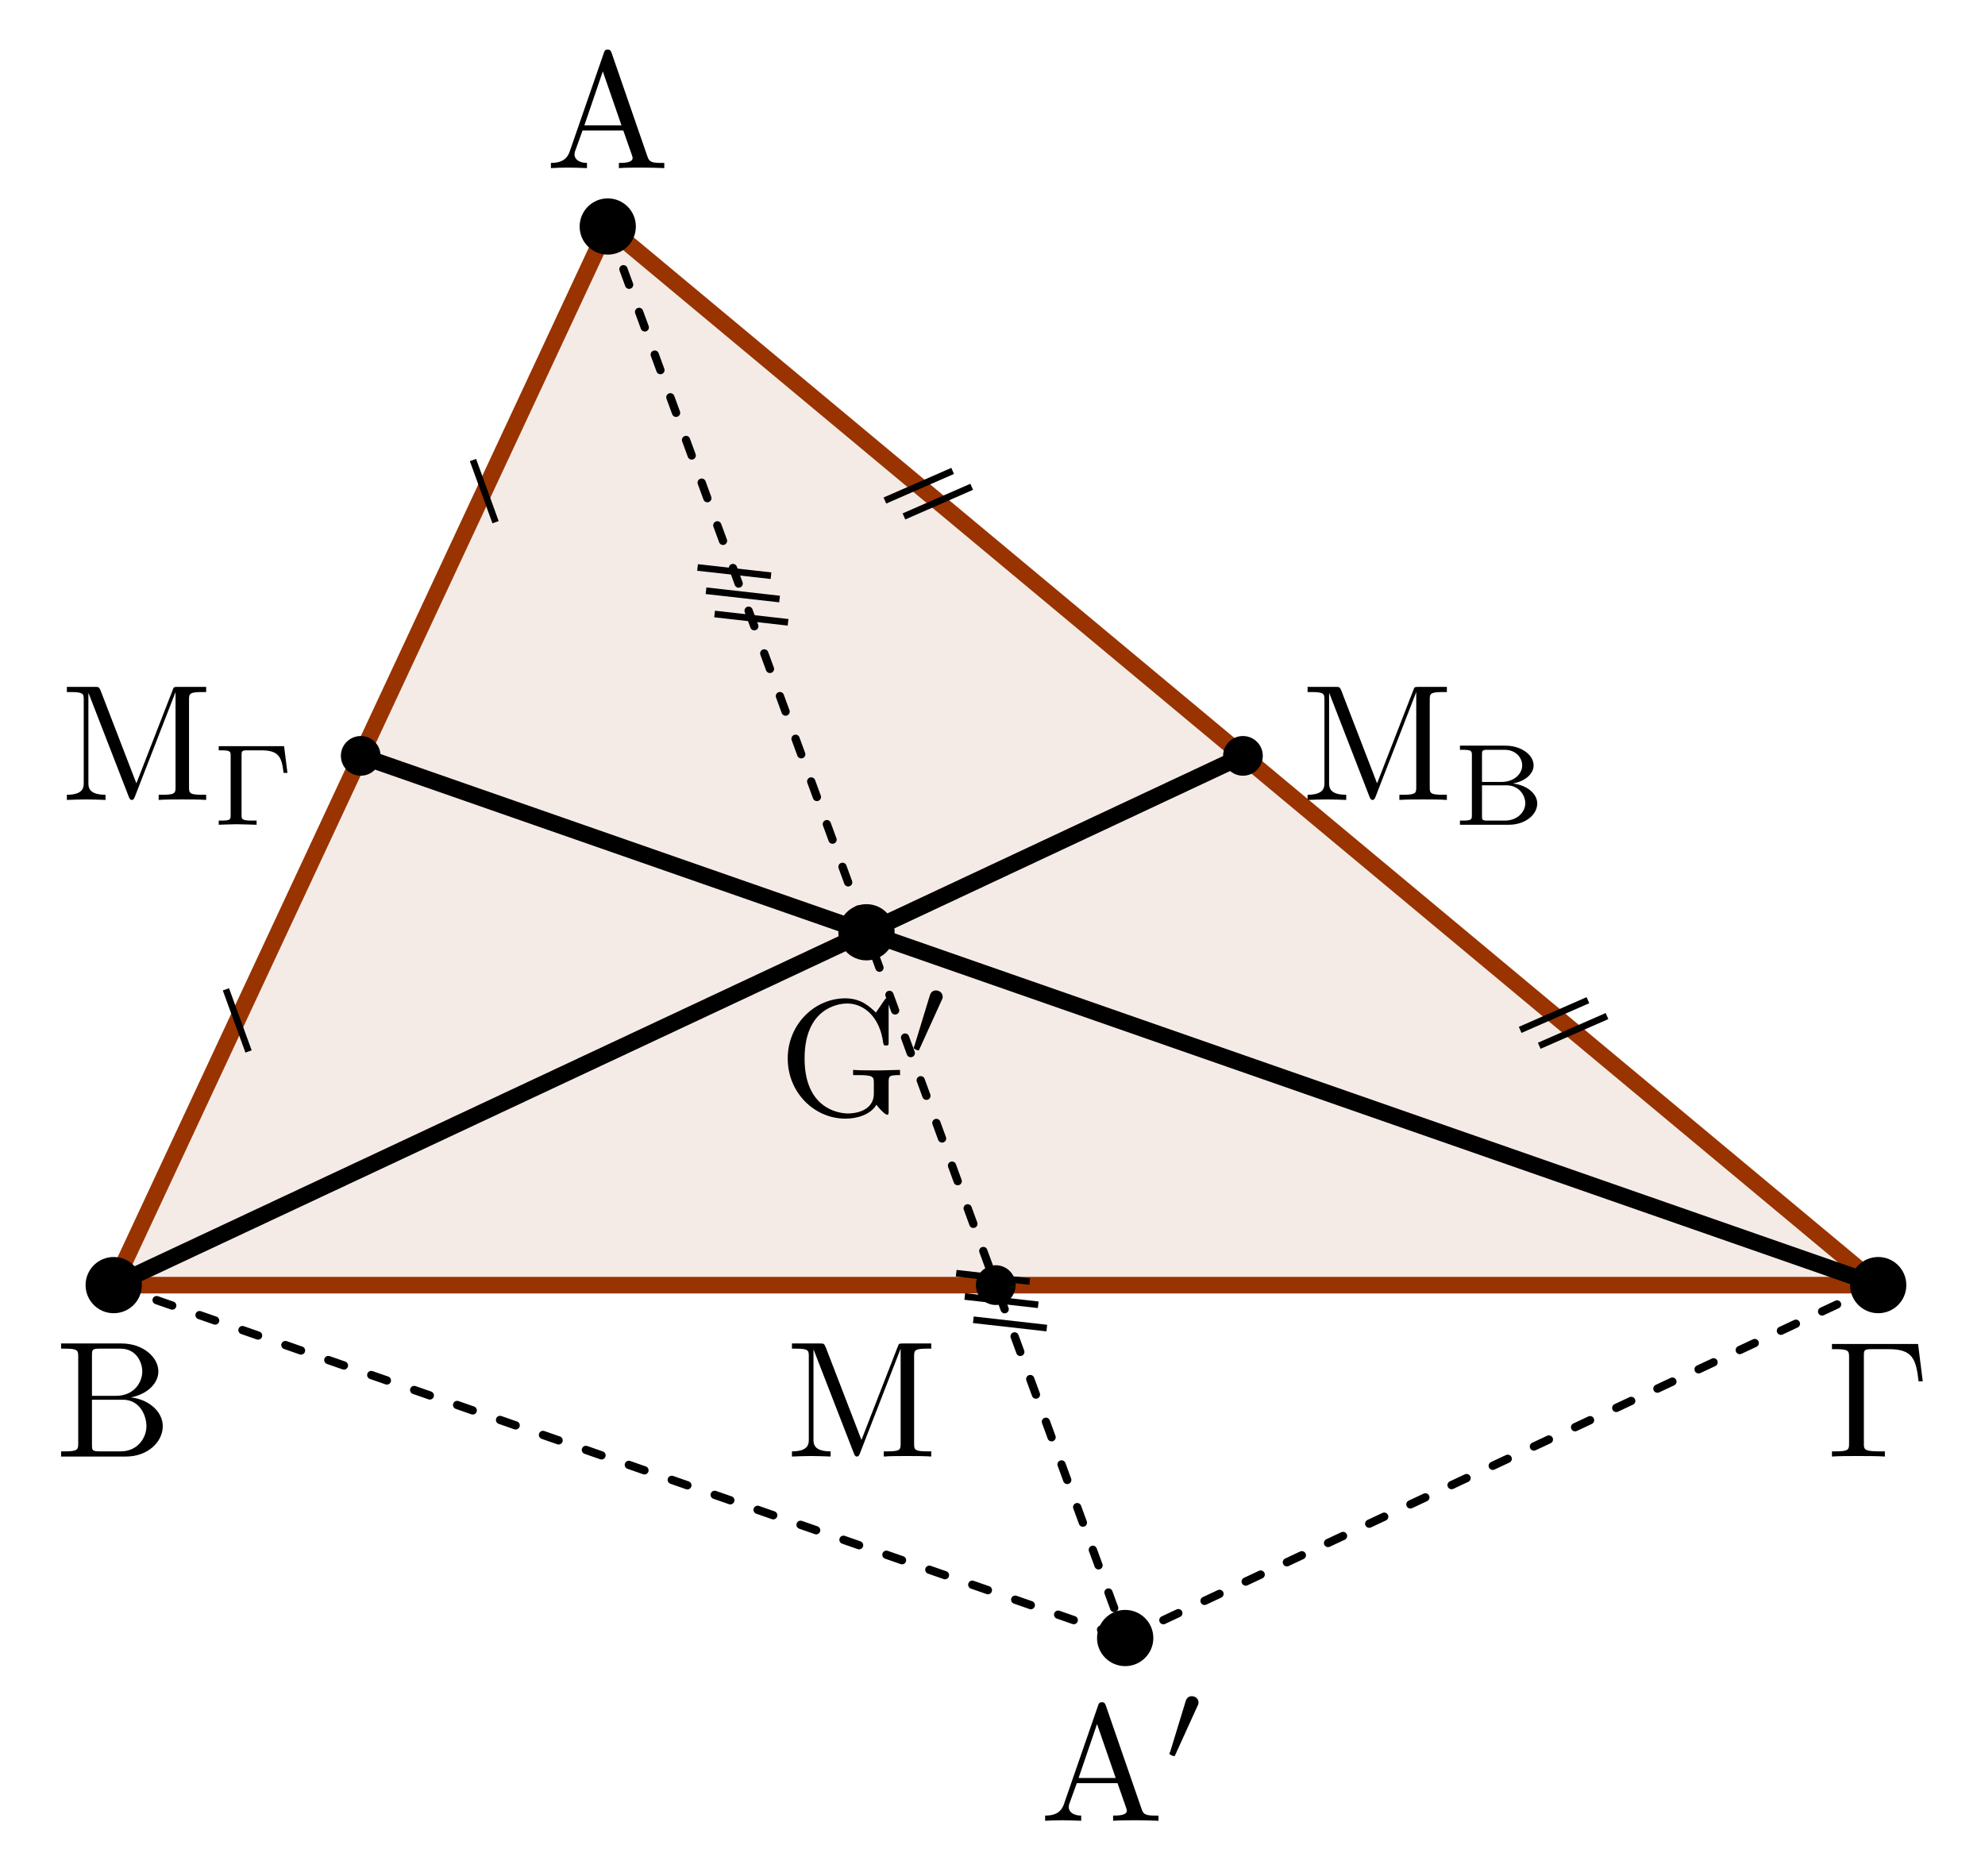
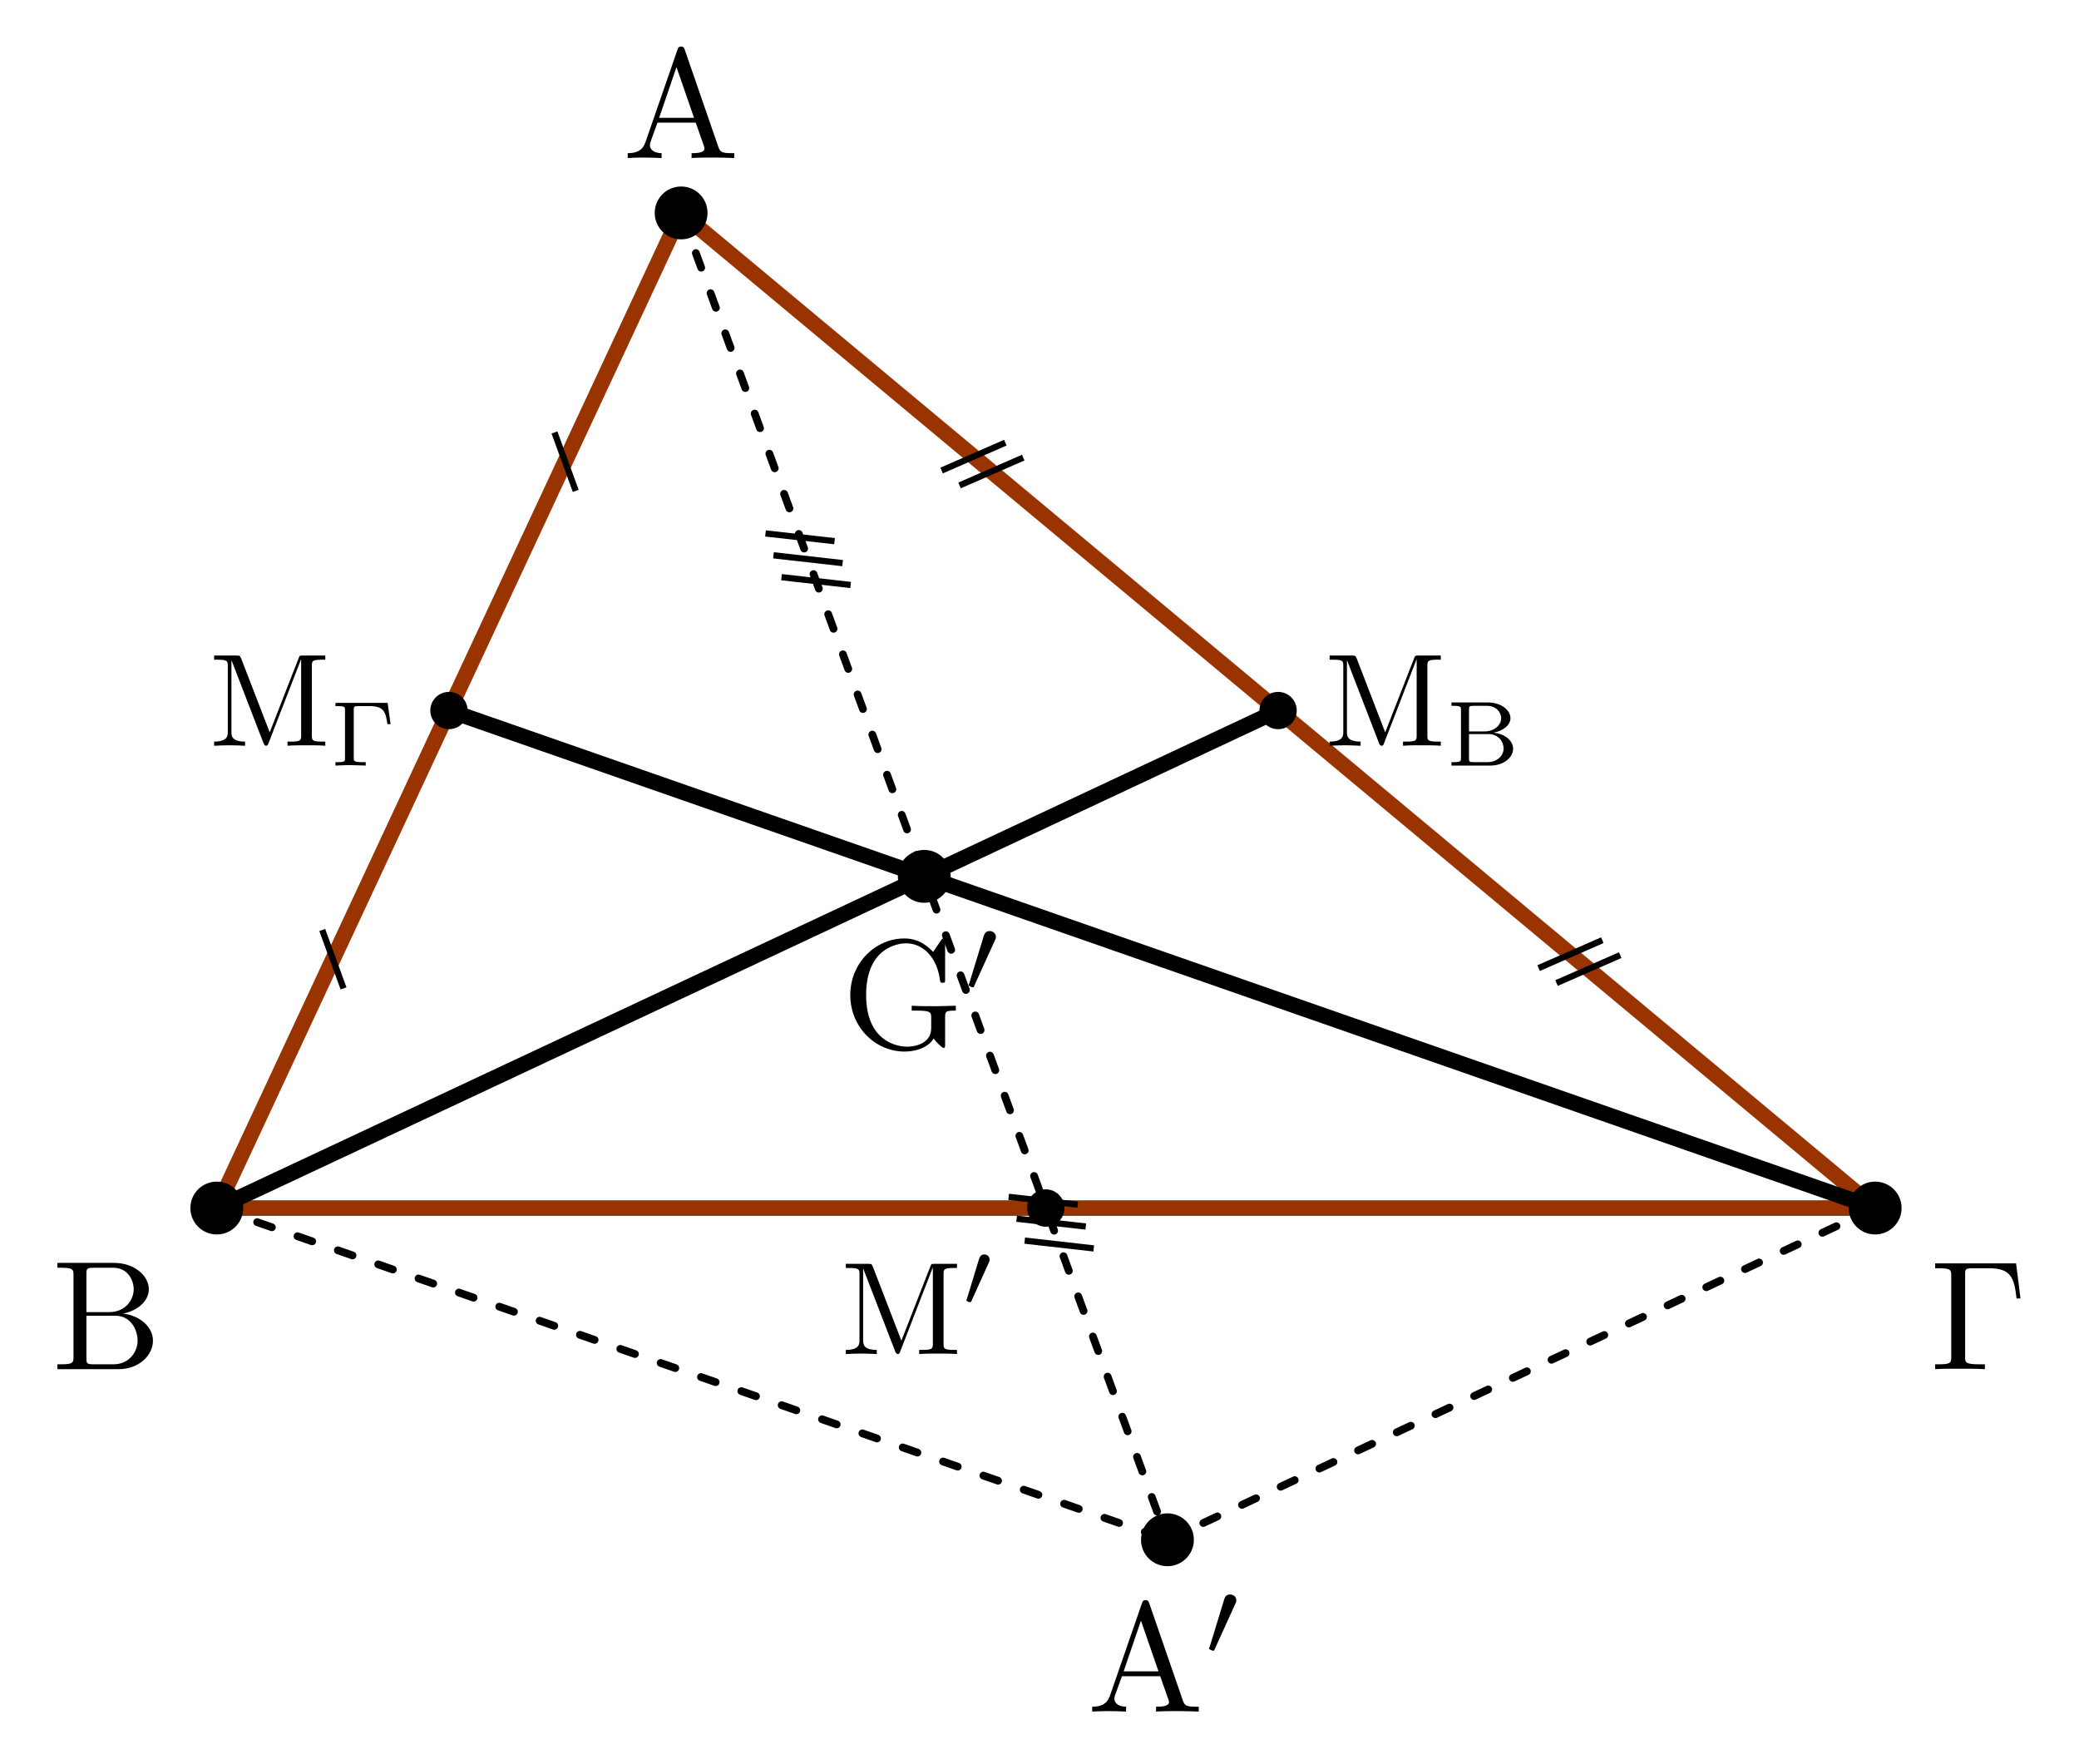
- <svg xmlns="http://www.w3.org/2000/svg" xmlns:xlink="http://www.w3.org/1999/xlink" width="119.576pt" height="113.016pt" viewBox="0 0 119.576 113.016" version="1.1">
+ <svg xmlns="http://www.w3.org/2000/svg" xmlns:xlink="http://www.w3.org/1999/xlink" width="133.258pt" height="113.016pt" viewBox="0 0 133.258 113.016" version="1.1">
  <defs>
    <g>
      <symbol overflow="visible" id="glyph0-0">
        <path style="stroke:none;" d="" />
      </symbol>
      <symbol overflow="visible" id="glyph0-1">
        <path style="stroke:none;" d="M 3.969 -6.938 C 3.922 -7.062 3.891 -7.141 3.734 -7.141 C 3.578 -7.141 3.547 -7.078 3.5 -6.938 L 1.438 -0.984 C 1.25 -0.469 0.859 -0.312 0.312 -0.312 L 0.312 0 C 0.547 -0.016 0.984 -0.031 1.328 -0.031 C 1.641 -0.031 2.156 -0.016 2.484 0 L 2.484 -0.312 C 1.984 -0.312 1.734 -0.562 1.734 -0.812 C 1.734 -0.844 1.75 -0.953 1.75 -0.969 L 2.219 -2.266 L 4.672 -2.266 L 5.203 -0.75 C 5.219 -0.703 5.234 -0.641 5.234 -0.609 C 5.234 -0.312 4.672 -0.312 4.406 -0.312 L 4.406 0 C 4.766 -0.031 5.469 -0.031 5.844 -0.031 C 6.266 -0.031 6.734 -0.016 7.141 0 L 7.141 -0.312 L 6.969 -0.312 C 6.375 -0.312 6.234 -0.375 6.125 -0.703 Z M 3.438 -5.828 L 4.562 -2.578 L 2.328 -2.578 Z M 3.438 -5.828 " />
      </symbol>
      <symbol overflow="visible" id="glyph0-2">
-         <path style="stroke:none;" d="M 2.406 -6.594 C 2.312 -6.812 2.281 -6.812 2.047 -6.812 L 0.375 -6.812 L 0.375 -6.5 L 0.609 -6.5 C 1.375 -6.5 1.391 -6.391 1.391 -6.031 L 1.391 -1.047 C 1.391 -0.781 1.391 -0.312 0.375 -0.312 L 0.375 0 C 0.719 -0.016 1.203 -0.031 1.531 -0.031 C 1.859 -0.031 2.359 -0.016 2.703 0 L 2.703 -0.312 C 1.672 -0.312 1.672 -0.781 1.672 -1.047 L 1.672 -6.422 L 1.688 -6.422 L 4.094 -0.219 C 4.141 -0.094 4.188 0 4.281 0 C 4.391 0 4.422 -0.078 4.469 -0.188 L 6.922 -6.5 L 6.922 -0.781 C 6.922 -0.422 6.906 -0.312 6.141 -0.312 L 5.906 -0.312 L 5.906 0 C 6.266 -0.031 6.953 -0.031 7.344 -0.031 C 7.719 -0.031 8.391 -0.031 8.766 0 L 8.766 -0.312 L 8.516 -0.312 C 7.75 -0.312 7.734 -0.422 7.734 -0.781 L 7.734 -6.031 C 7.734 -6.391 7.75 -6.5 8.516 -6.5 L 8.766 -6.5 L 8.766 -6.812 L 7.078 -6.812 C 6.812 -6.812 6.812 -6.797 6.75 -6.625 L 4.562 -1 Z M 2.406 -6.594 " />
+         <path style="stroke:none;" d="M 5.906 -0.625 C 6.047 -0.406 6.438 -0.016 6.547 -0.016 C 6.641 -0.016 6.641 -0.094 6.641 -0.234 L 6.641 -1.969 C 6.641 -2.359 6.672 -2.406 7.328 -2.406 L 7.328 -2.719 C 6.953 -2.719 6.406 -2.688 6.109 -2.688 C 5.719 -2.688 4.859 -2.688 4.5 -2.719 L 4.5 -2.406 L 4.828 -2.406 C 5.719 -2.406 5.75 -2.297 5.75 -1.938 L 5.75 -1.297 C 5.75 -0.172 4.484 -0.094 4.203 -0.094 C 3.562 -0.094 1.578 -0.438 1.578 -3.406 C 1.578 -6.391 3.547 -6.719 4.141 -6.719 C 5.219 -6.719 6.125 -5.828 6.312 -4.359 C 6.344 -4.219 6.344 -4.188 6.484 -4.188 C 6.641 -4.188 6.641 -4.219 6.641 -4.422 L 6.641 -6.781 C 6.641 -6.953 6.641 -7.031 6.531 -7.031 C 6.484 -7.031 6.453 -7.031 6.375 -6.906 L 5.875 -6.172 C 5.547 -6.484 5.016 -7.031 4.031 -7.031 C 2.172 -7.031 0.562 -5.453 0.562 -3.406 C 0.562 -1.359 2.156 0.219 4.047 0.219 C 4.781 0.219 5.578 -0.047 5.906 -0.625 Z M 5.906 -0.625 " />
      </symbol>
      <symbol overflow="visible" id="glyph0-3">
-         <path style="stroke:none;" d="M 5.906 -0.625 C 6.047 -0.406 6.438 -0.016 6.547 -0.016 C 6.641 -0.016 6.641 -0.094 6.641 -0.234 L 6.641 -1.969 C 6.641 -2.359 6.672 -2.406 7.328 -2.406 L 7.328 -2.719 C 6.953 -2.719 6.406 -2.688 6.109 -2.688 C 5.719 -2.688 4.859 -2.688 4.5 -2.719 L 4.5 -2.406 L 4.828 -2.406 C 5.719 -2.406 5.75 -2.297 5.75 -1.938 L 5.75 -1.297 C 5.75 -0.172 4.484 -0.094 4.203 -0.094 C 3.562 -0.094 1.578 -0.438 1.578 -3.406 C 1.578 -6.391 3.547 -6.719 4.141 -6.719 C 5.219 -6.719 6.125 -5.828 6.312 -4.359 C 6.344 -4.219 6.344 -4.188 6.484 -4.188 C 6.641 -4.188 6.641 -4.219 6.641 -4.422 L 6.641 -6.781 C 6.641 -6.953 6.641 -7.031 6.531 -7.031 C 6.484 -7.031 6.453 -7.031 6.375 -6.906 L 5.875 -6.172 C 5.547 -6.484 5.016 -7.031 4.031 -7.031 C 2.172 -7.031 0.562 -5.453 0.562 -3.406 C 0.562 -1.359 2.156 0.219 4.047 0.219 C 4.781 0.219 5.578 -0.047 5.906 -0.625 Z M 5.906 -0.625 " />
+         <path style="stroke:none;" d="M 2.219 -3.656 L 2.219 -6.094 C 2.219 -6.438 2.234 -6.5 2.703 -6.5 L 3.938 -6.5 C 4.906 -6.5 5.25 -5.656 5.25 -5.125 C 5.25 -4.484 4.766 -3.656 3.656 -3.656 Z M 4.562 -3.562 C 5.531 -3.75 6.219 -4.391 6.219 -5.125 C 6.219 -5.984 5.297 -6.812 4 -6.812 L 0.359 -6.812 L 0.359 -6.5 L 0.594 -6.5 C 1.359 -6.5 1.391 -6.391 1.391 -6.031 L 1.391 -0.781 C 1.391 -0.422 1.359 -0.312 0.594 -0.312 L 0.359 -0.312 L 0.359 0 L 4.266 0 C 5.594 0 6.484 -0.891 6.484 -1.828 C 6.484 -2.688 5.672 -3.438 4.562 -3.562 Z M 3.953 -0.312 L 2.703 -0.312 C 2.234 -0.312 2.219 -0.375 2.219 -0.703 L 2.219 -3.422 L 4.094 -3.422 C 5.078 -3.422 5.5 -2.5 5.5 -1.828 C 5.5 -1.125 4.969 -0.312 3.953 -0.312 Z M 3.953 -0.312 " />
      </symbol>
      <symbol overflow="visible" id="glyph0-4">
-         <path style="stroke:none;" d="M 2.219 -3.656 L 2.219 -6.094 C 2.219 -6.438 2.234 -6.5 2.703 -6.5 L 3.938 -6.5 C 4.906 -6.5 5.25 -5.656 5.25 -5.125 C 5.25 -4.484 4.766 -3.656 3.656 -3.656 Z M 4.562 -3.562 C 5.531 -3.75 6.219 -4.391 6.219 -5.125 C 6.219 -5.984 5.297 -6.812 4 -6.812 L 0.359 -6.812 L 0.359 -6.5 L 0.594 -6.5 C 1.359 -6.5 1.391 -6.391 1.391 -6.031 L 1.391 -0.781 C 1.391 -0.422 1.359 -0.312 0.594 -0.312 L 0.359 -0.312 L 0.359 0 L 4.266 0 C 5.594 0 6.484 -0.891 6.484 -1.828 C 6.484 -2.688 5.672 -3.438 4.562 -3.562 Z M 3.953 -0.312 L 2.703 -0.312 C 2.234 -0.312 2.219 -0.375 2.219 -0.703 L 2.219 -3.422 L 4.094 -3.422 C 5.078 -3.422 5.5 -2.5 5.5 -1.828 C 5.5 -1.125 4.969 -0.312 3.953 -0.312 Z M 3.953 -0.312 " />
-       </symbol>
-       <symbol overflow="visible" id="glyph0-5">
        <path style="stroke:none;" d="M 5.516 -6.781 L 0.328 -6.781 L 0.328 -6.469 L 0.562 -6.469 C 1.328 -6.469 1.359 -6.359 1.359 -6 L 1.359 -0.781 C 1.359 -0.422 1.328 -0.312 0.562 -0.312 L 0.328 -0.312 L 0.328 0 C 0.672 -0.031 1.453 -0.031 1.844 -0.031 C 2.25 -0.031 3.156 -0.031 3.516 0 L 3.516 -0.312 L 3.188 -0.312 C 2.25 -0.312 2.25 -0.438 2.25 -0.781 L 2.25 -6.078 C 2.25 -6.406 2.266 -6.469 2.734 -6.469 L 3.766 -6.469 C 5.188 -6.469 5.391 -5.875 5.547 -4.531 L 5.797 -4.531 Z M 5.516 -6.781 " />
      </symbol>
      <symbol overflow="visible" id="glyph1-0">
        <path style="stroke:none;" d="" />
      </symbol>
      <symbol overflow="visible" id="glyph1-1">
-         <path style="stroke:none;" d="M 0.422 -4.766 L 0.422 -4.516 L 0.578 -4.516 C 1.125 -4.516 1.141 -4.438 1.141 -4.188 L 1.141 -0.562 C 1.141 -0.328 1.125 -0.25 0.578 -0.25 L 0.422 -0.25 L 0.422 0 L 3.375 0 C 4.359 0 5.078 -0.609 5.078 -1.281 C 5.078 -1.875 4.453 -2.391 3.609 -2.484 C 4.297 -2.609 4.859 -3.031 4.859 -3.578 C 4.859 -4.203 4.125 -4.766 3.156 -4.766 Z M 1.75 -2.578 L 1.75 -4.234 C 1.75 -4.453 1.75 -4.516 2.078 -4.516 L 3.109 -4.516 C 3.812 -4.516 4.172 -4.016 4.172 -3.578 C 4.172 -3.078 3.703 -2.578 2.906 -2.578 Z M 2.078 -0.25 C 1.75 -0.25 1.75 -0.312 1.75 -0.516 L 1.75 -2.375 L 3.234 -2.375 C 3.969 -2.375 4.359 -1.781 4.359 -1.297 C 4.359 -0.781 3.891 -0.25 3.125 -0.25 Z M 2.078 -0.25 " />
-       </symbol>
-       <symbol overflow="visible" id="glyph1-2">
-         <path style="stroke:none;" d="M 4.328 -4.734 L 0.391 -4.734 L 0.391 -4.484 L 0.562 -4.484 C 1.094 -4.484 1.109 -4.406 1.109 -4.172 L 1.109 -0.562 C 1.109 -0.328 1.094 -0.25 0.562 -0.25 L 0.391 -0.25 L 0.391 0 C 0.391 0 1.188 -0.031 1.453 -0.031 C 1.734 -0.031 2.562 0 2.672 0 L 2.672 -0.25 L 2.422 -0.25 C 1.766 -0.25 1.766 -0.344 1.766 -0.578 L 1.766 -4.203 C 1.766 -4.422 1.781 -4.484 2.109 -4.484 L 2.953 -4.484 C 4 -4.484 4.188 -4.094 4.297 -3.125 L 4.531 -3.125 Z M 4.328 -4.734 " />
+         <path style="stroke:none;" d="M 2.047 -5.594 C 1.969 -5.781 1.938 -5.781 1.75 -5.781 L 0.312 -5.781 L 0.312 -5.516 L 0.516 -5.516 C 1.172 -5.516 1.188 -5.422 1.188 -5.125 L 1.188 -0.891 C 1.188 -0.656 1.188 -0.266 0.312 -0.266 L 0.312 0 C 0.609 -0.016 1.031 -0.031 1.297 -0.031 C 1.578 -0.031 2 -0.016 2.297 0 L 2.297 -0.266 C 1.422 -0.266 1.422 -0.656 1.422 -0.891 L 1.422 -5.453 L 1.438 -5.453 L 3.469 -0.188 C 3.516 -0.078 3.562 0 3.641 0 C 3.734 0 3.766 -0.062 3.797 -0.156 L 5.875 -5.516 L 5.891 -5.516 L 5.891 -0.656 C 5.891 -0.359 5.875 -0.266 5.219 -0.266 L 5.016 -0.266 L 5.016 0 C 5.328 -0.031 5.906 -0.031 6.234 -0.031 C 6.562 -0.031 7.125 -0.031 7.438 0 L 7.438 -0.266 L 7.234 -0.266 C 6.594 -0.266 6.578 -0.359 6.578 -0.656 L 6.578 -5.125 C 6.578 -5.422 6.594 -5.516 7.234 -5.516 L 7.438 -5.516 L 7.438 -5.781 L 6.016 -5.781 C 5.797 -5.781 5.797 -5.781 5.734 -5.625 L 3.875 -0.859 Z M 2.047 -5.594 " />
      </symbol>
      <symbol overflow="visible" id="glyph2-0">
        <path style="stroke:none;" d="" />
      </symbol>
      <symbol overflow="visible" id="glyph2-1">
+         <path style="stroke:none;" d="M 0.359 -4.047 L 0.359 -3.828 L 0.5 -3.828 C 0.953 -3.828 0.969 -3.766 0.969 -3.562 L 0.969 -0.484 C 0.969 -0.281 0.953 -0.219 0.5 -0.219 L 0.359 -0.219 L 0.359 0 L 2.859 0 C 3.703 0 4.312 -0.516 4.312 -1.078 C 4.312 -1.594 3.797 -2.031 3.062 -2.109 C 3.641 -2.219 4.141 -2.578 4.141 -3.031 C 4.141 -3.578 3.516 -4.047 2.688 -4.047 Z M 1.484 -2.188 L 1.484 -3.594 C 1.484 -3.781 1.5 -3.828 1.766 -3.828 L 2.641 -3.828 C 3.234 -3.828 3.547 -3.406 3.547 -3.031 C 3.547 -2.625 3.141 -2.188 2.469 -2.188 Z M 1.766 -0.219 C 1.5 -0.219 1.484 -0.266 1.484 -0.438 L 1.484 -2.016 L 2.75 -2.016 C 3.375 -2.016 3.703 -1.516 3.703 -1.094 C 3.703 -0.656 3.312 -0.219 2.656 -0.219 Z M 1.766 -0.219 " />
+       </symbol>
+       <symbol overflow="visible" id="glyph2-2">
+         <path style="stroke:none;" d="M 3.672 -4.016 L 0.328 -4.016 L 0.328 -3.812 L 0.469 -3.812 C 0.938 -3.812 0.938 -3.75 0.938 -3.547 L 0.938 -0.484 C 0.938 -0.281 0.938 -0.219 0.469 -0.219 L 0.328 -0.219 L 0.328 0 C 0.344 0 1 -0.031 1.234 -0.031 C 1.469 -0.031 2.172 0 2.266 0 L 2.266 -0.219 L 2.062 -0.219 C 1.5 -0.219 1.5 -0.297 1.5 -0.484 L 1.5 -3.578 C 1.5 -3.766 1.516 -3.812 1.781 -3.812 L 2.5 -3.812 C 3.406 -3.812 3.547 -3.469 3.656 -2.656 L 3.859 -2.656 Z M 3.672 -4.016 " />
+       </symbol>
+       <symbol overflow="visible" id="glyph3-0">
+         <path style="stroke:none;" d="" />
+       </symbol>
+       <symbol overflow="visible" id="glyph3-1">
        <path style="stroke:none;" d="M 2.016 -3.297 C 2.078 -3.406 2.078 -3.469 2.078 -3.516 C 2.078 -3.734 1.891 -3.891 1.672 -3.891 C 1.406 -3.891 1.328 -3.672 1.297 -3.562 L 0.375 -0.547 C 0.359 -0.531 0.328 -0.453 0.328 -0.438 C 0.328 -0.359 0.547 -0.281 0.609 -0.281 C 0.656 -0.281 0.656 -0.297 0.703 -0.406 Z M 2.016 -3.297 " />
+       </symbol>
+       <symbol overflow="visible" id="glyph4-0">
+         <path style="stroke:none;" d="" />
+       </symbol>
+       <symbol overflow="visible" id="glyph4-1">
+         <path style="stroke:none;" d="M 1.719 -2.797 C 1.766 -2.891 1.766 -2.938 1.766 -2.984 C 1.766 -3.172 1.609 -3.312 1.422 -3.312 C 1.203 -3.312 1.125 -3.125 1.094 -3.031 L 0.312 -0.469 C 0.312 -0.453 0.281 -0.375 0.281 -0.375 C 0.281 -0.297 0.469 -0.25 0.516 -0.25 C 0.562 -0.25 0.562 -0.25 0.609 -0.344 Z M 1.719 -2.797 " />
      </symbol>
    </g>
    <clipPath id="clip1">
-       <path d="M 106 70 L 119.574 70 L 119.574 85 L 106 85 Z M 106 70 " />
-     </clipPath>
-     <clipPath id="clip2">
-       <path d="M 7 31 L 119.574 31 L 119.574 92 L 7 92 Z M 7 31 " />
-     </clipPath>
-     <clipPath id="clip3">
-       <path d="M 60 70 L 119.574 70 L 119.574 106 L 60 106 Z M 60 70 " />
+       <path d="M 14 31 L 133.258 31 L 133.258 92 L 14 92 Z M 14 31 " />
    </clipPath>
  </defs>
  <g id="surface1">
-     <path style="fill-rule:nonzero;fill:rgb(59.999%,20%,0%);fill-opacity:0.1;stroke-width:0.996;stroke-linecap:round;stroke-linejoin:round;stroke:rgb(59.999%,20%,0%);stroke-opacity:1;stroke-miterlimit:10;" d="M 29.764 63.776 L -0.001 -0.002 L 106.296 -0.002 Z M 29.764 63.776 " transform="matrix(1,0,0,-1,6.849,77.424)" />
-     <path style="fill-rule:nonzero;fill:rgb(0%,0%,0%);fill-opacity:1;stroke-width:0.399;stroke-linecap:butt;stroke-linejoin:miter;stroke:rgb(0%,0%,0%);stroke-opacity:1;stroke-miterlimit:10;" d="M 31.256 63.776 C 31.256 64.604 30.588 65.272 29.764 65.272 C 28.936 65.272 28.268 64.604 28.268 63.776 C 28.268 62.951 28.936 62.283 29.764 62.283 C 30.588 62.283 31.256 62.951 31.256 63.776 Z M 31.256 63.776 " transform="matrix(1,0,0,-1,6.849,77.424)" />
-     <path style="fill-rule:nonzero;fill:rgb(0%,0%,0%);fill-opacity:1;stroke-width:0.399;stroke-linecap:butt;stroke-linejoin:miter;stroke:rgb(0%,0%,0%);stroke-opacity:1;stroke-miterlimit:10;" d="M 1.495 -0.002 C 1.495 0.826 0.827 1.494 -0.001 1.494 C -0.826 1.494 -1.494 0.826 -1.494 -0.002 C -1.494 -0.826 -0.826 -1.494 -0.001 -1.494 C 0.827 -1.494 1.495 -0.826 1.495 -0.002 Z M 1.495 -0.002 " transform="matrix(1,0,0,-1,6.849,77.424)" />
-     <path style=" stroke:none;fill-rule:nonzero;fill:rgb(0%,0%,0%);fill-opacity:1;" d="M 114.637 77.426 C 114.637 76.598 113.969 75.93 113.145 75.93 C 112.32 75.93 111.648 76.598 111.648 77.426 C 111.648 78.25 112.32 78.918 113.145 78.918 C 113.969 78.918 114.637 78.25 114.637 77.426 Z M 114.637 77.426 " />
+     <path style="fill-rule:nonzero;fill:rgb(100%,100%,100%);fill-opacity:1;stroke-width:0.996;stroke-linecap:round;stroke-linejoin:round;stroke:rgb(59.999%,20%,0%);stroke-opacity:1;stroke-miterlimit:10;" d="M 29.763 63.776 L 0.001 -0.002 L 106.294 -0.002 Z M 29.763 63.776 " transform="matrix(1,0,0,-1,13.897,77.424)" />
+     <path style="fill-rule:nonzero;fill:rgb(0%,0%,0%);fill-opacity:1;stroke-width:0.399;stroke-linecap:butt;stroke-linejoin:miter;stroke:rgb(0%,0%,0%);stroke-opacity:1;stroke-miterlimit:10;" d="M 31.255 63.776 C 31.255 64.604 30.587 65.272 29.763 65.272 C 28.939 65.272 28.267 64.604 28.267 63.776 C 28.267 62.951 28.939 62.283 29.763 62.283 C 30.587 62.283 31.255 62.951 31.255 63.776 Z M 31.255 63.776 " transform="matrix(1,0,0,-1,13.897,77.424)" />
+     <path style="fill-rule:nonzero;fill:rgb(0%,0%,0%);fill-opacity:1;stroke-width:0.399;stroke-linecap:butt;stroke-linejoin:miter;stroke:rgb(0%,0%,0%);stroke-opacity:1;stroke-miterlimit:10;" d="M 1.494 -0.002 C 1.494 0.826 0.826 1.494 0.001 1.494 C -0.827 1.494 -1.495 0.826 -1.495 -0.002 C -1.495 -0.826 -0.827 -1.494 0.001 -1.494 C 0.826 -1.494 1.494 -0.826 1.494 -0.002 Z M 1.494 -0.002 " transform="matrix(1,0,0,-1,13.897,77.424)" />
+     <path style="fill-rule:nonzero;fill:rgb(0%,0%,0%);fill-opacity:1;stroke-width:0.399;stroke-linecap:butt;stroke-linejoin:miter;stroke:rgb(0%,0%,0%);stroke-opacity:1;stroke-miterlimit:10;" d="M 107.79 -0.002 C 107.79 0.826 107.119 1.494 106.294 1.494 C 105.47 1.494 104.802 0.826 104.802 -0.002 C 104.802 -0.826 105.47 -1.494 106.294 -1.494 C 107.119 -1.494 107.79 -0.826 107.79 -0.002 Z M 107.79 -0.002 " transform="matrix(1,0,0,-1,13.897,77.424)" />
+     <path style="fill-rule:nonzero;fill:rgb(0%,0%,0%);fill-opacity:1;stroke-width:0.399;stroke-linecap:butt;stroke-linejoin:miter;stroke:rgb(0%,0%,0%);stroke-opacity:1;stroke-miterlimit:10;" d="M 46.841 21.256 C 46.841 22.084 46.173 22.752 45.349 22.752 C 44.521 22.752 43.853 22.084 43.853 21.256 C 43.853 20.432 44.521 19.764 45.349 19.764 C 46.173 19.764 46.841 20.432 46.841 21.256 Z M 46.841 21.256 " transform="matrix(1,0,0,-1,13.897,77.424)" />
+     <path style="fill-rule:nonzero;fill:rgb(0%,0%,0%);fill-opacity:1;stroke-width:0.399;stroke-linecap:butt;stroke-linejoin:miter;stroke:rgb(0%,0%,0%);stroke-opacity:1;stroke-miterlimit:10;" d="M 62.427 -21.264 C 62.427 -20.435 61.759 -19.767 60.931 -19.767 C 60.107 -19.767 59.439 -20.435 59.439 -21.264 C 59.439 -22.088 60.107 -22.756 60.931 -22.756 C 61.759 -22.756 62.427 -22.088 62.427 -21.264 Z M 62.427 -21.264 " transform="matrix(1,0,0,-1,13.897,77.424)" />
+     <path style="fill-rule:nonzero;fill:rgb(0%,0%,0%);fill-opacity:1;stroke-width:0.399;stroke-linecap:butt;stroke-linejoin:miter;stroke:rgb(0%,0%,0%);stroke-opacity:1;stroke-miterlimit:10;" d="M 54.134 -0.002 C 54.134 0.549 53.685 0.998 53.134 0.998 C 52.587 0.998 52.138 0.549 52.138 -0.002 C 52.138 -0.549 52.587 -0.998 53.134 -0.998 C 53.685 -0.998 54.134 -0.549 54.134 -0.002 Z M 54.134 -0.002 " transform="matrix(1,0,0,-1,13.897,77.424)" />
+     <path style="fill-rule:nonzero;fill:rgb(0%,0%,0%);fill-opacity:1;stroke-width:0.399;stroke-linecap:butt;stroke-linejoin:miter;stroke:rgb(0%,0%,0%);stroke-opacity:1;stroke-miterlimit:10;" d="M 69.021 31.885 C 69.021 32.436 68.576 32.881 68.025 32.881 C 67.474 32.881 67.029 32.436 67.029 31.885 C 67.029 31.338 67.474 30.889 68.025 30.889 C 68.576 30.889 69.021 31.338 69.021 31.885 Z M 69.021 31.885 " transform="matrix(1,0,0,-1,13.897,77.424)" />
+     <path style="fill-rule:nonzero;fill:rgb(0%,0%,0%);fill-opacity:1;stroke-width:0.399;stroke-linecap:butt;stroke-linejoin:miter;stroke:rgb(0%,0%,0%);stroke-opacity:1;stroke-miterlimit:10;" d="M 15.876 31.885 C 15.876 32.436 15.431 32.881 14.88 32.881 C 14.33 32.881 13.884 32.436 13.884 31.885 C 13.884 31.338 14.33 30.889 14.88 30.889 C 15.431 30.889 15.876 31.338 15.876 31.885 Z M 15.876 31.885 " transform="matrix(1,0,0,-1,13.897,77.424)" />
+     <path style="fill:none;stroke-width:0.996;stroke-linecap:round;stroke-linejoin:miter;stroke:rgb(0%,0%,0%);stroke-opacity:1;stroke-miterlimit:10;" d="M 0.001 -0.002 L 68.025 31.885 " transform="matrix(1,0,0,-1,13.897,77.424)" />
    <g clip-path="url(#clip1)" clip-rule="nonzero">
-       <path style="fill:none;stroke-width:0.399;stroke-linecap:butt;stroke-linejoin:miter;stroke:rgb(0%,0%,0%);stroke-opacity:1;stroke-miterlimit:10;" d="M 107.788 -0.002 C 107.788 0.826 107.12 1.494 106.296 1.494 C 105.471 1.494 104.799 0.826 104.799 -0.002 C 104.799 -0.826 105.471 -1.494 106.296 -1.494 C 107.12 -1.494 107.788 -0.826 107.788 -0.002 Z M 107.788 -0.002 " transform="matrix(1,0,0,-1,6.849,77.424)" />
+       <path style="fill:none;stroke-width:0.996;stroke-linecap:round;stroke-linejoin:miter;stroke:rgb(0%,0%,0%);stroke-opacity:1;stroke-miterlimit:10;" d="M 106.294 -0.002 L 14.88 31.885 " transform="matrix(1,0,0,-1,13.897,77.424)" />
    </g>
-     <path style="fill-rule:nonzero;fill:rgb(0%,0%,0%);fill-opacity:1;stroke-width:0.399;stroke-linecap:butt;stroke-linejoin:miter;stroke:rgb(0%,0%,0%);stroke-opacity:1;stroke-miterlimit:10;" d="M 46.842 21.256 C 46.842 22.084 46.174 22.752 45.346 22.752 C 44.522 22.752 43.854 22.084 43.854 21.256 C 43.854 20.432 44.522 19.764 45.346 19.764 C 46.174 19.764 46.842 20.432 46.842 21.256 Z M 46.842 21.256 " transform="matrix(1,0,0,-1,6.849,77.424)" />
-     <path style="fill-rule:nonzero;fill:rgb(0%,0%,0%);fill-opacity:1;stroke-width:0.399;stroke-linecap:butt;stroke-linejoin:miter;stroke:rgb(0%,0%,0%);stroke-opacity:1;stroke-miterlimit:10;" d="M 62.428 -21.264 C 62.428 -20.435 61.756 -19.767 60.932 -19.767 C 60.108 -19.767 59.436 -20.435 59.436 -21.264 C 59.436 -22.088 60.108 -22.756 60.932 -22.756 C 61.756 -22.756 62.428 -22.088 62.428 -21.264 Z M 62.428 -21.264 " transform="matrix(1,0,0,-1,6.849,77.424)" />
-     <path style="fill-rule:nonzero;fill:rgb(0%,0%,0%);fill-opacity:1;stroke-width:0.399;stroke-linecap:butt;stroke-linejoin:miter;stroke:rgb(0%,0%,0%);stroke-opacity:1;stroke-miterlimit:10;" d="M 54.131 -0.002 C 54.131 0.549 53.686 0.998 53.135 0.998 C 52.585 0.998 52.139 0.549 52.139 -0.002 C 52.139 -0.549 52.585 -0.998 53.135 -0.998 C 53.686 -0.998 54.131 -0.549 54.131 -0.002 Z M 54.131 -0.002 " transform="matrix(1,0,0,-1,6.849,77.424)" />
-     <path style="fill-rule:nonzero;fill:rgb(0%,0%,0%);fill-opacity:1;stroke-width:0.399;stroke-linecap:butt;stroke-linejoin:miter;stroke:rgb(0%,0%,0%);stroke-opacity:1;stroke-miterlimit:10;" d="M 69.022 31.885 C 69.022 32.436 68.577 32.881 68.026 32.881 C 67.475 32.881 67.03 32.436 67.03 31.885 C 67.03 31.338 67.475 30.889 68.026 30.889 C 68.577 30.889 69.022 31.338 69.022 31.885 Z M 69.022 31.885 " transform="matrix(1,0,0,-1,6.849,77.424)" />
-     <path style="fill-rule:nonzero;fill:rgb(0%,0%,0%);fill-opacity:1;stroke-width:0.399;stroke-linecap:butt;stroke-linejoin:miter;stroke:rgb(0%,0%,0%);stroke-opacity:1;stroke-miterlimit:10;" d="M 15.878 31.885 C 15.878 32.436 15.432 32.881 14.881 32.881 C 14.331 32.881 13.885 32.436 13.885 31.885 C 13.885 31.338 14.331 30.889 14.881 30.889 C 15.432 30.889 15.878 31.338 15.878 31.885 Z M 15.878 31.885 " transform="matrix(1,0,0,-1,6.849,77.424)" />
-     <path style="fill:none;stroke-width:0.996;stroke-linecap:round;stroke-linejoin:miter;stroke:rgb(0%,0%,0%);stroke-opacity:1;stroke-miterlimit:10;" d="M -0.001 -0.002 L 68.026 31.885 " transform="matrix(1,0,0,-1,6.849,77.424)" />
-     <g clip-path="url(#clip2)" clip-rule="nonzero">
-       <path style="fill:none;stroke-width:0.996;stroke-linecap:round;stroke-linejoin:miter;stroke:rgb(0%,0%,0%);stroke-opacity:1;stroke-miterlimit:10;" d="M 106.296 -0.002 L 14.881 31.885 " transform="matrix(1,0,0,-1,6.849,77.424)" />
-     </g>
-     <path style="fill:none;stroke-width:0.498;stroke-linecap:round;stroke-linejoin:miter;stroke:rgb(0%,0%,0%);stroke-opacity:1;stroke-dasharray:0.996,1.743;stroke-miterlimit:10;" d="M 29.764 63.776 L 60.932 -21.264 " transform="matrix(1,0,0,-1,6.849,77.424)" />
-     <path style="fill:none;stroke-width:0.498;stroke-linecap:round;stroke-linejoin:miter;stroke:rgb(0%,0%,0%);stroke-opacity:1;stroke-dasharray:0.996,1.743;stroke-miterlimit:10;" d="M -0.001 -0.002 L 60.932 -21.264 " transform="matrix(1,0,0,-1,6.849,77.424)" />
-     <g clip-path="url(#clip3)" clip-rule="nonzero">
-       <path style="fill:none;stroke-width:0.498;stroke-linecap:round;stroke-linejoin:miter;stroke:rgb(0%,0%,0%);stroke-opacity:1;stroke-dasharray:0.996,1.743;stroke-miterlimit:10;" d="M 106.296 -0.002 L 60.932 -21.264 " transform="matrix(1,0,0,-1,6.849,77.424)" />
+     <path style="fill:none;stroke-width:0.498;stroke-linecap:round;stroke-linejoin:miter;stroke:rgb(0%,0%,0%);stroke-opacity:1;stroke-dasharray:0.996,1.743;stroke-miterlimit:10;" d="M 29.763 63.776 L 60.931 -21.264 " transform="matrix(1,0,0,-1,13.897,77.424)" />
+     <path style="fill:none;stroke-width:0.498;stroke-linecap:round;stroke-linejoin:miter;stroke:rgb(0%,0%,0%);stroke-opacity:1;stroke-dasharray:0.996,1.743;stroke-miterlimit:10;" d="M 0.001 -0.002 L 60.931 -21.264 " transform="matrix(1,0,0,-1,13.897,77.424)" />
+     <path style="fill:none;stroke-width:0.498;stroke-linecap:round;stroke-linejoin:miter;stroke:rgb(0%,0%,0%);stroke-opacity:1;stroke-dasharray:0.996,1.743;stroke-miterlimit:10;" d="M 106.294 -0.002 L 60.931 -21.264 " transform="matrix(1,0,0,-1,13.897,77.424)" />
+     <g style="fill:rgb(0%,0%,0%);fill-opacity:1;">
+       <use xlink:href="#glyph0-1" x="39.923" y="10.128" />
    </g>
    <g style="fill:rgb(0%,0%,0%);fill-opacity:1;">
-       <use xlink:href="#glyph0-1" x="32.875" y="10.128" />
+       <use xlink:href="#glyph1-1" x="84.913" y="47.796" />
    </g>
    <g style="fill:rgb(0%,0%,0%);fill-opacity:1;">
-       <use xlink:href="#glyph0-2" x="78.393" y="48.194" />
+       <use xlink:href="#glyph2-1" x="92.675" y="49.066" />
    </g>
    <g style="fill:rgb(0%,0%,0%);fill-opacity:1;">
-       <use xlink:href="#glyph1-1" x="87.525" y="49.689" />
+       <use xlink:href="#glyph1-1" x="13.412" y="47.796" />
    </g>
    <g style="fill:rgb(0%,0%,0%);fill-opacity:1;">
-       <use xlink:href="#glyph0-2" x="3.653" y="48.194" />
+       <use xlink:href="#glyph2-2" x="21.175" y="49.066" />
    </g>
    <g style="fill:rgb(0%,0%,0%);fill-opacity:1;">
-       <use xlink:href="#glyph1-2" x="12.785" y="49.689" />
+       <use xlink:href="#glyph0-2" x="53.938" y="67.177" />
    </g>
    <g style="fill:rgb(0%,0%,0%);fill-opacity:1;">
-       <use xlink:href="#glyph0-3" x="46.89" y="67.177" />
+       <use xlink:href="#glyph3-1" x="61.756" y="63.561" />
    </g>
    <g style="fill:rgb(0%,0%,0%);fill-opacity:1;">
-       <use xlink:href="#glyph2-1" x="54.708" y="63.561" />
+       <use xlink:href="#glyph0-3" x="3.32" y="87.752" />
    </g>
    <g style="fill:rgb(0%,0%,0%);fill-opacity:1;">
-       <use xlink:href="#glyph0-4" x="3.321" y="87.752" />
+       <use xlink:href="#glyph0-4" x="123.71" y="87.752" />
    </g>
    <g style="fill:rgb(0%,0%,0%);fill-opacity:1;">
-       <use xlink:href="#glyph0-5" x="110.029" y="87.752" />
+       <use xlink:href="#glyph0-1" x="69.695" y="109.696" />
    </g>
    <g style="fill:rgb(0%,0%,0%);fill-opacity:1;">
-       <use xlink:href="#glyph0-1" x="62.647" y="109.696" />
+       <use xlink:href="#glyph3-1" x="77.167" y="106.08" />
    </g>
    <g style="fill:rgb(0%,0%,0%);fill-opacity:1;">
-       <use xlink:href="#glyph2-1" x="70.119" y="106.08" />
+       <use xlink:href="#glyph1-1" x="53.902" y="86.782" />
    </g>
    <g style="fill:rgb(0%,0%,0%);fill-opacity:1;">
-       <use xlink:href="#glyph0-2" x="47.332" y="87.752" />
+       <use xlink:href="#glyph4-1" x="61.665" y="83.709" />
    </g>
-     <path style="fill:none;stroke-width:0.399;stroke-linecap:butt;stroke-linejoin:miter;stroke:rgb(0%,0%,0%);stroke-opacity:1;stroke-miterlimit:10;" d="M 21.643 49.709 L 23.003 45.963 " transform="matrix(1,0,0,-1,6.849,77.424)" />
-     <path style="fill:none;stroke-width:0.399;stroke-linecap:butt;stroke-linejoin:miter;stroke:rgb(0%,0%,0%);stroke-opacity:1;stroke-miterlimit:10;" d="M 6.76 17.819 L 8.124 14.076 " transform="matrix(1,0,0,-1,6.849,77.424)" />
-     <path style="fill:none;stroke-width:0.399;stroke-linecap:butt;stroke-linejoin:miter;stroke:rgb(0%,0%,0%);stroke-opacity:1;stroke-miterlimit:10;" d="M 46.456 47.268 L 50.538 49.053 M 47.604 46.311 L 51.686 48.096 " transform="matrix(1,0,0,-1,6.849,77.424)" />
-     <path style="fill:none;stroke-width:0.399;stroke-linecap:butt;stroke-linejoin:miter;stroke:rgb(0%,0%,0%);stroke-opacity:1;stroke-miterlimit:10;" d="M 84.725 15.377 L 88.807 17.166 M 85.874 14.42 L 89.956 16.209 " transform="matrix(1,0,0,-1,6.849,77.424)" />
-     <path style="fill:none;stroke-width:0.399;stroke-linecap:butt;stroke-linejoin:miter;stroke:rgb(0%,0%,0%);stroke-opacity:1;stroke-miterlimit:10;" d="M 35.171 43.236 L 39.596 42.74 M 35.682 41.834 L 40.112 41.334 M 36.198 40.432 L 40.624 39.932 " transform="matrix(1,0,0,-1,6.849,77.424)" />
-     <path style="fill:none;stroke-width:0.399;stroke-linecap:butt;stroke-linejoin:miter;stroke:rgb(0%,0%,0%);stroke-opacity:1;stroke-miterlimit:10;" d="M 50.753 0.717 L 55.182 0.217 M 51.268 -0.685 L 55.694 -1.185 M 51.784 -2.088 L 56.21 -2.588 " transform="matrix(1,0,0,-1,6.849,77.424)" />
+     <path style="fill:none;stroke-width:0.399;stroke-linecap:butt;stroke-linejoin:miter;stroke:rgb(0%,0%,0%);stroke-opacity:1;stroke-miterlimit:10;" d="M 21.642 49.709 L 23.005 45.963 " transform="matrix(1,0,0,-1,13.897,77.424)" />
+     <path style="fill:none;stroke-width:0.399;stroke-linecap:butt;stroke-linejoin:miter;stroke:rgb(0%,0%,0%);stroke-opacity:1;stroke-miterlimit:10;" d="M 6.759 17.819 L 8.123 14.076 " transform="matrix(1,0,0,-1,13.897,77.424)" />
+     <path style="fill:none;stroke-width:0.399;stroke-linecap:butt;stroke-linejoin:miter;stroke:rgb(0%,0%,0%);stroke-opacity:1;stroke-miterlimit:10;" d="M 46.458 47.268 L 50.541 49.053 M 47.607 46.311 L 51.689 48.096 " transform="matrix(1,0,0,-1,13.897,77.424)" />
+     <path style="fill:none;stroke-width:0.399;stroke-linecap:butt;stroke-linejoin:miter;stroke:rgb(0%,0%,0%);stroke-opacity:1;stroke-miterlimit:10;" d="M 84.724 15.377 L 88.806 17.166 M 85.873 14.42 L 89.955 16.209 " transform="matrix(1,0,0,-1,13.897,77.424)" />
+     <path style="fill:none;stroke-width:0.399;stroke-linecap:butt;stroke-linejoin:miter;stroke:rgb(0%,0%,0%);stroke-opacity:1;stroke-miterlimit:10;" d="M 35.169 43.236 L 39.595 42.74 M 35.681 41.834 L 40.111 41.334 M 36.197 40.432 L 40.626 39.932 " transform="matrix(1,0,0,-1,13.897,77.424)" />
+     <path style="fill:none;stroke-width:0.399;stroke-linecap:butt;stroke-linejoin:miter;stroke:rgb(0%,0%,0%);stroke-opacity:1;stroke-miterlimit:10;" d="M 50.755 0.717 L 55.181 0.217 M 51.267 -0.685 L 55.697 -1.185 M 51.783 -2.088 L 56.208 -2.588 " transform="matrix(1,0,0,-1,13.897,77.424)" />
  </g>
</svg>
